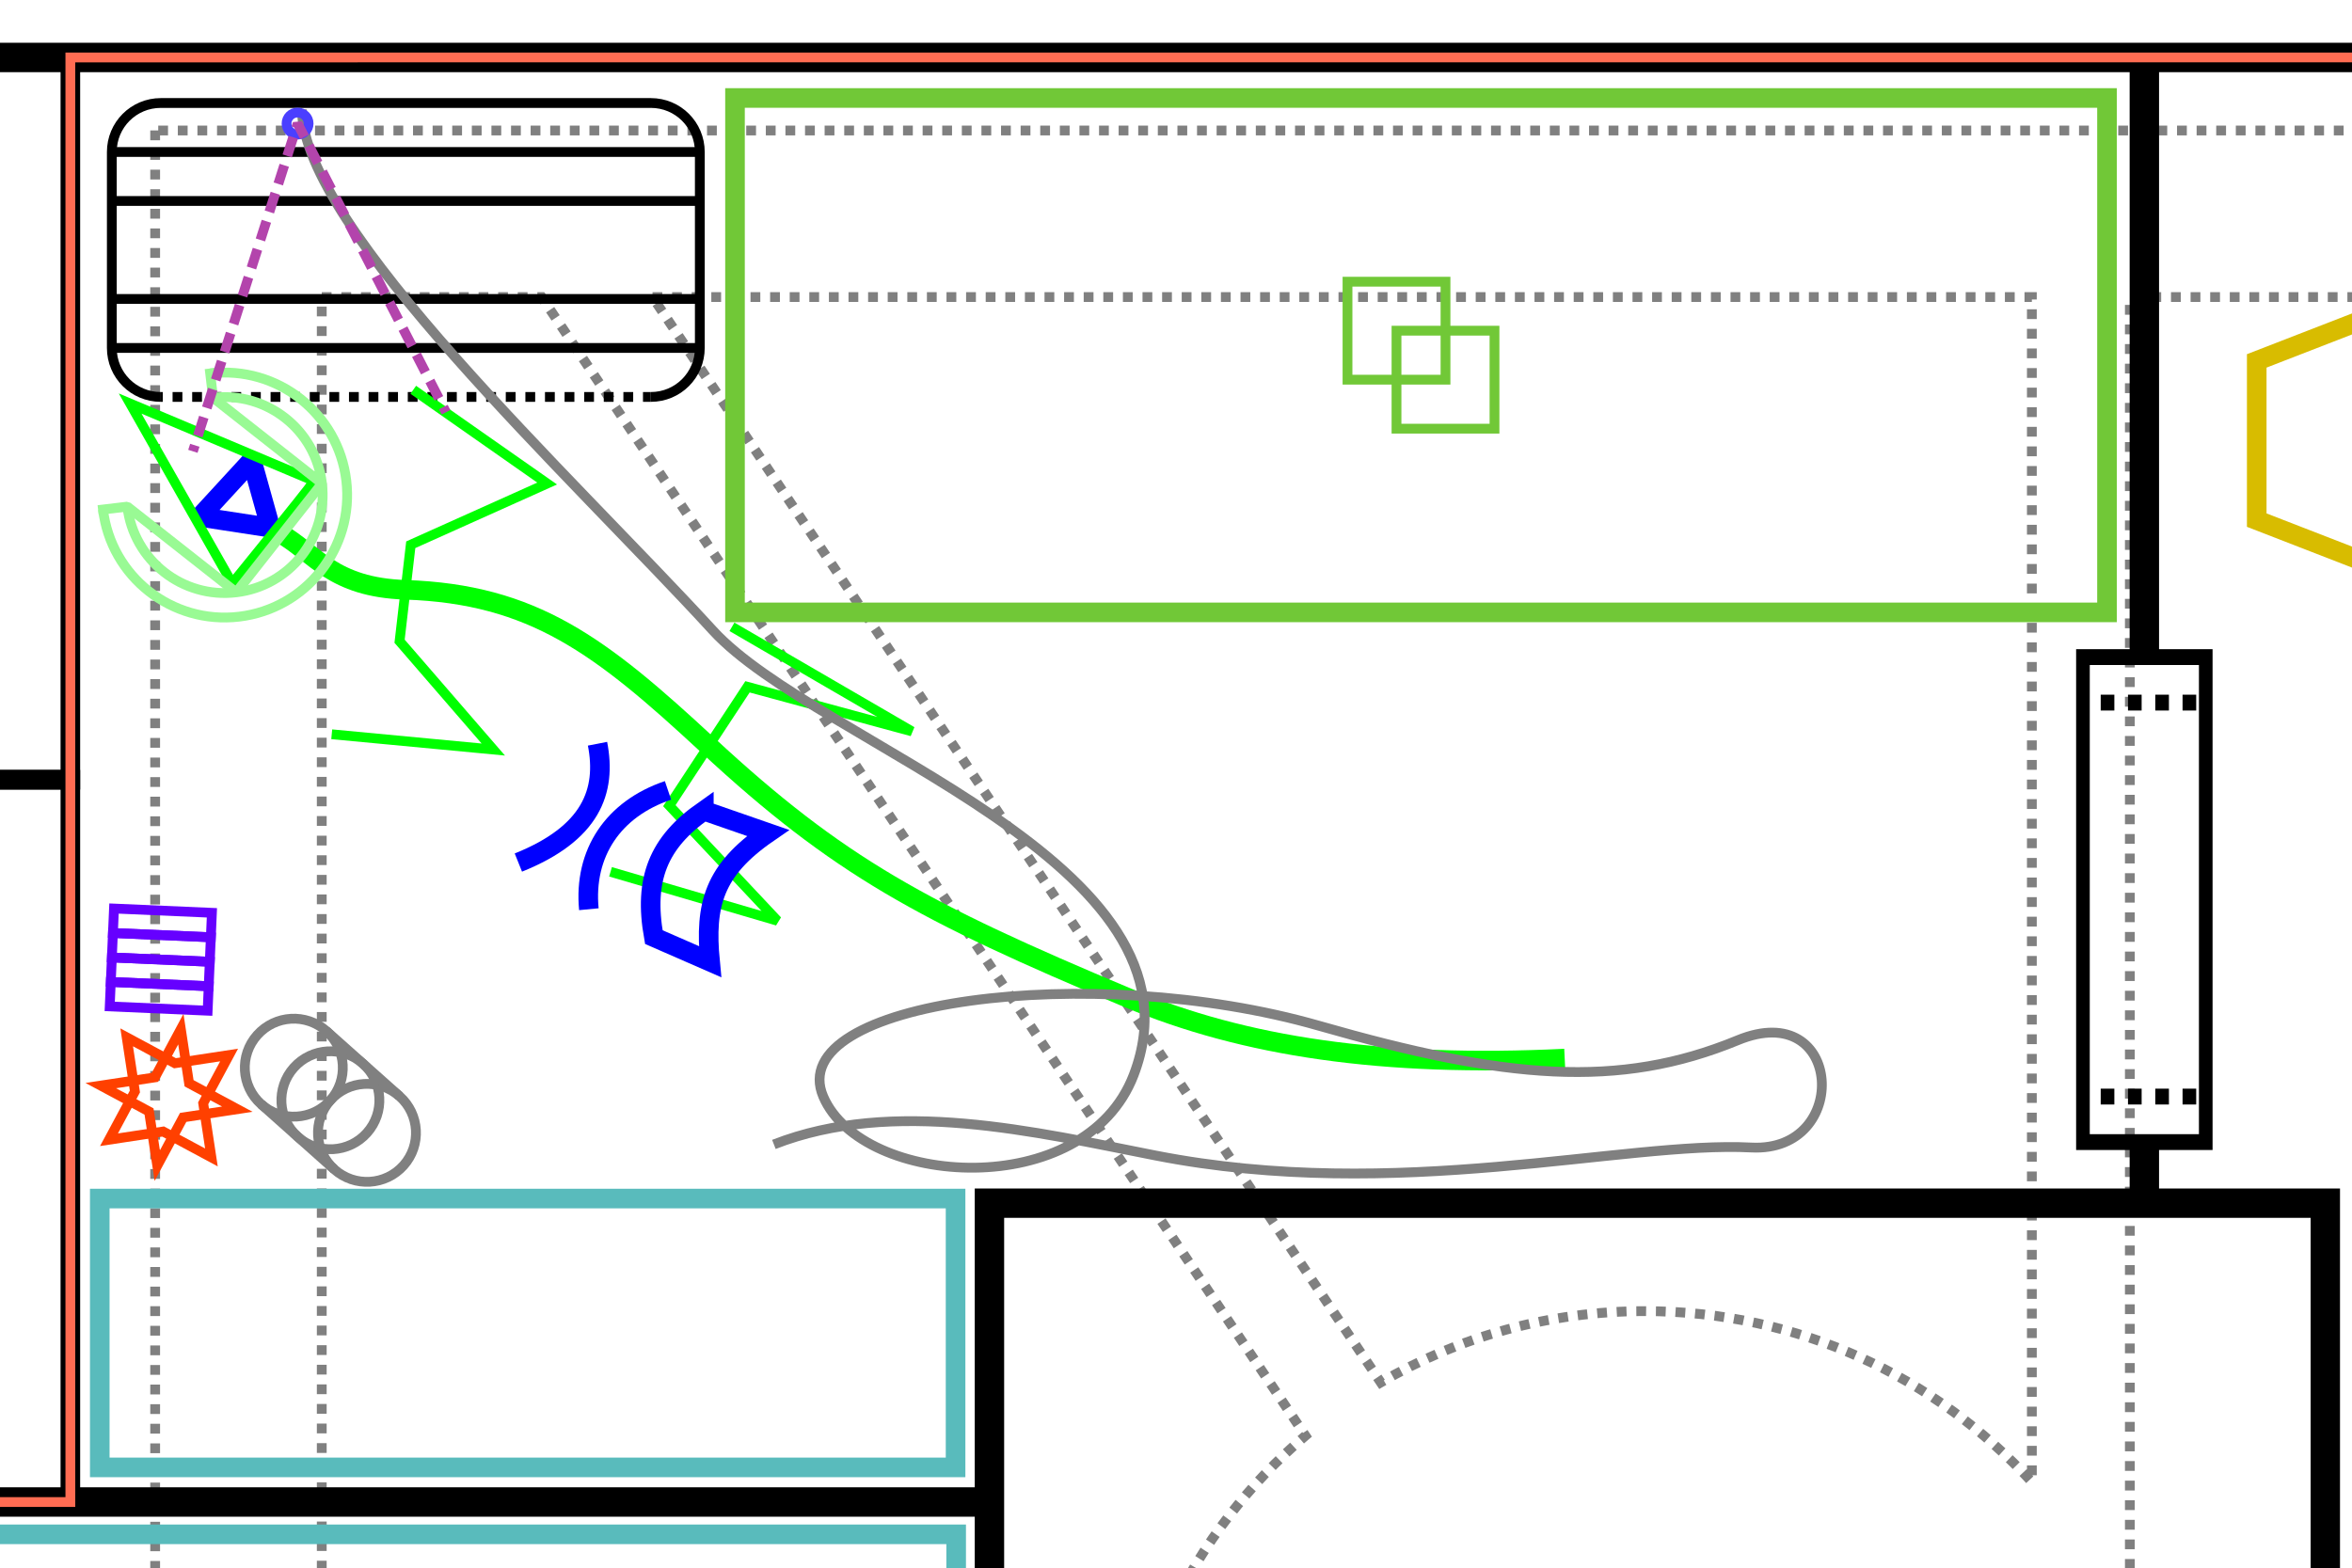
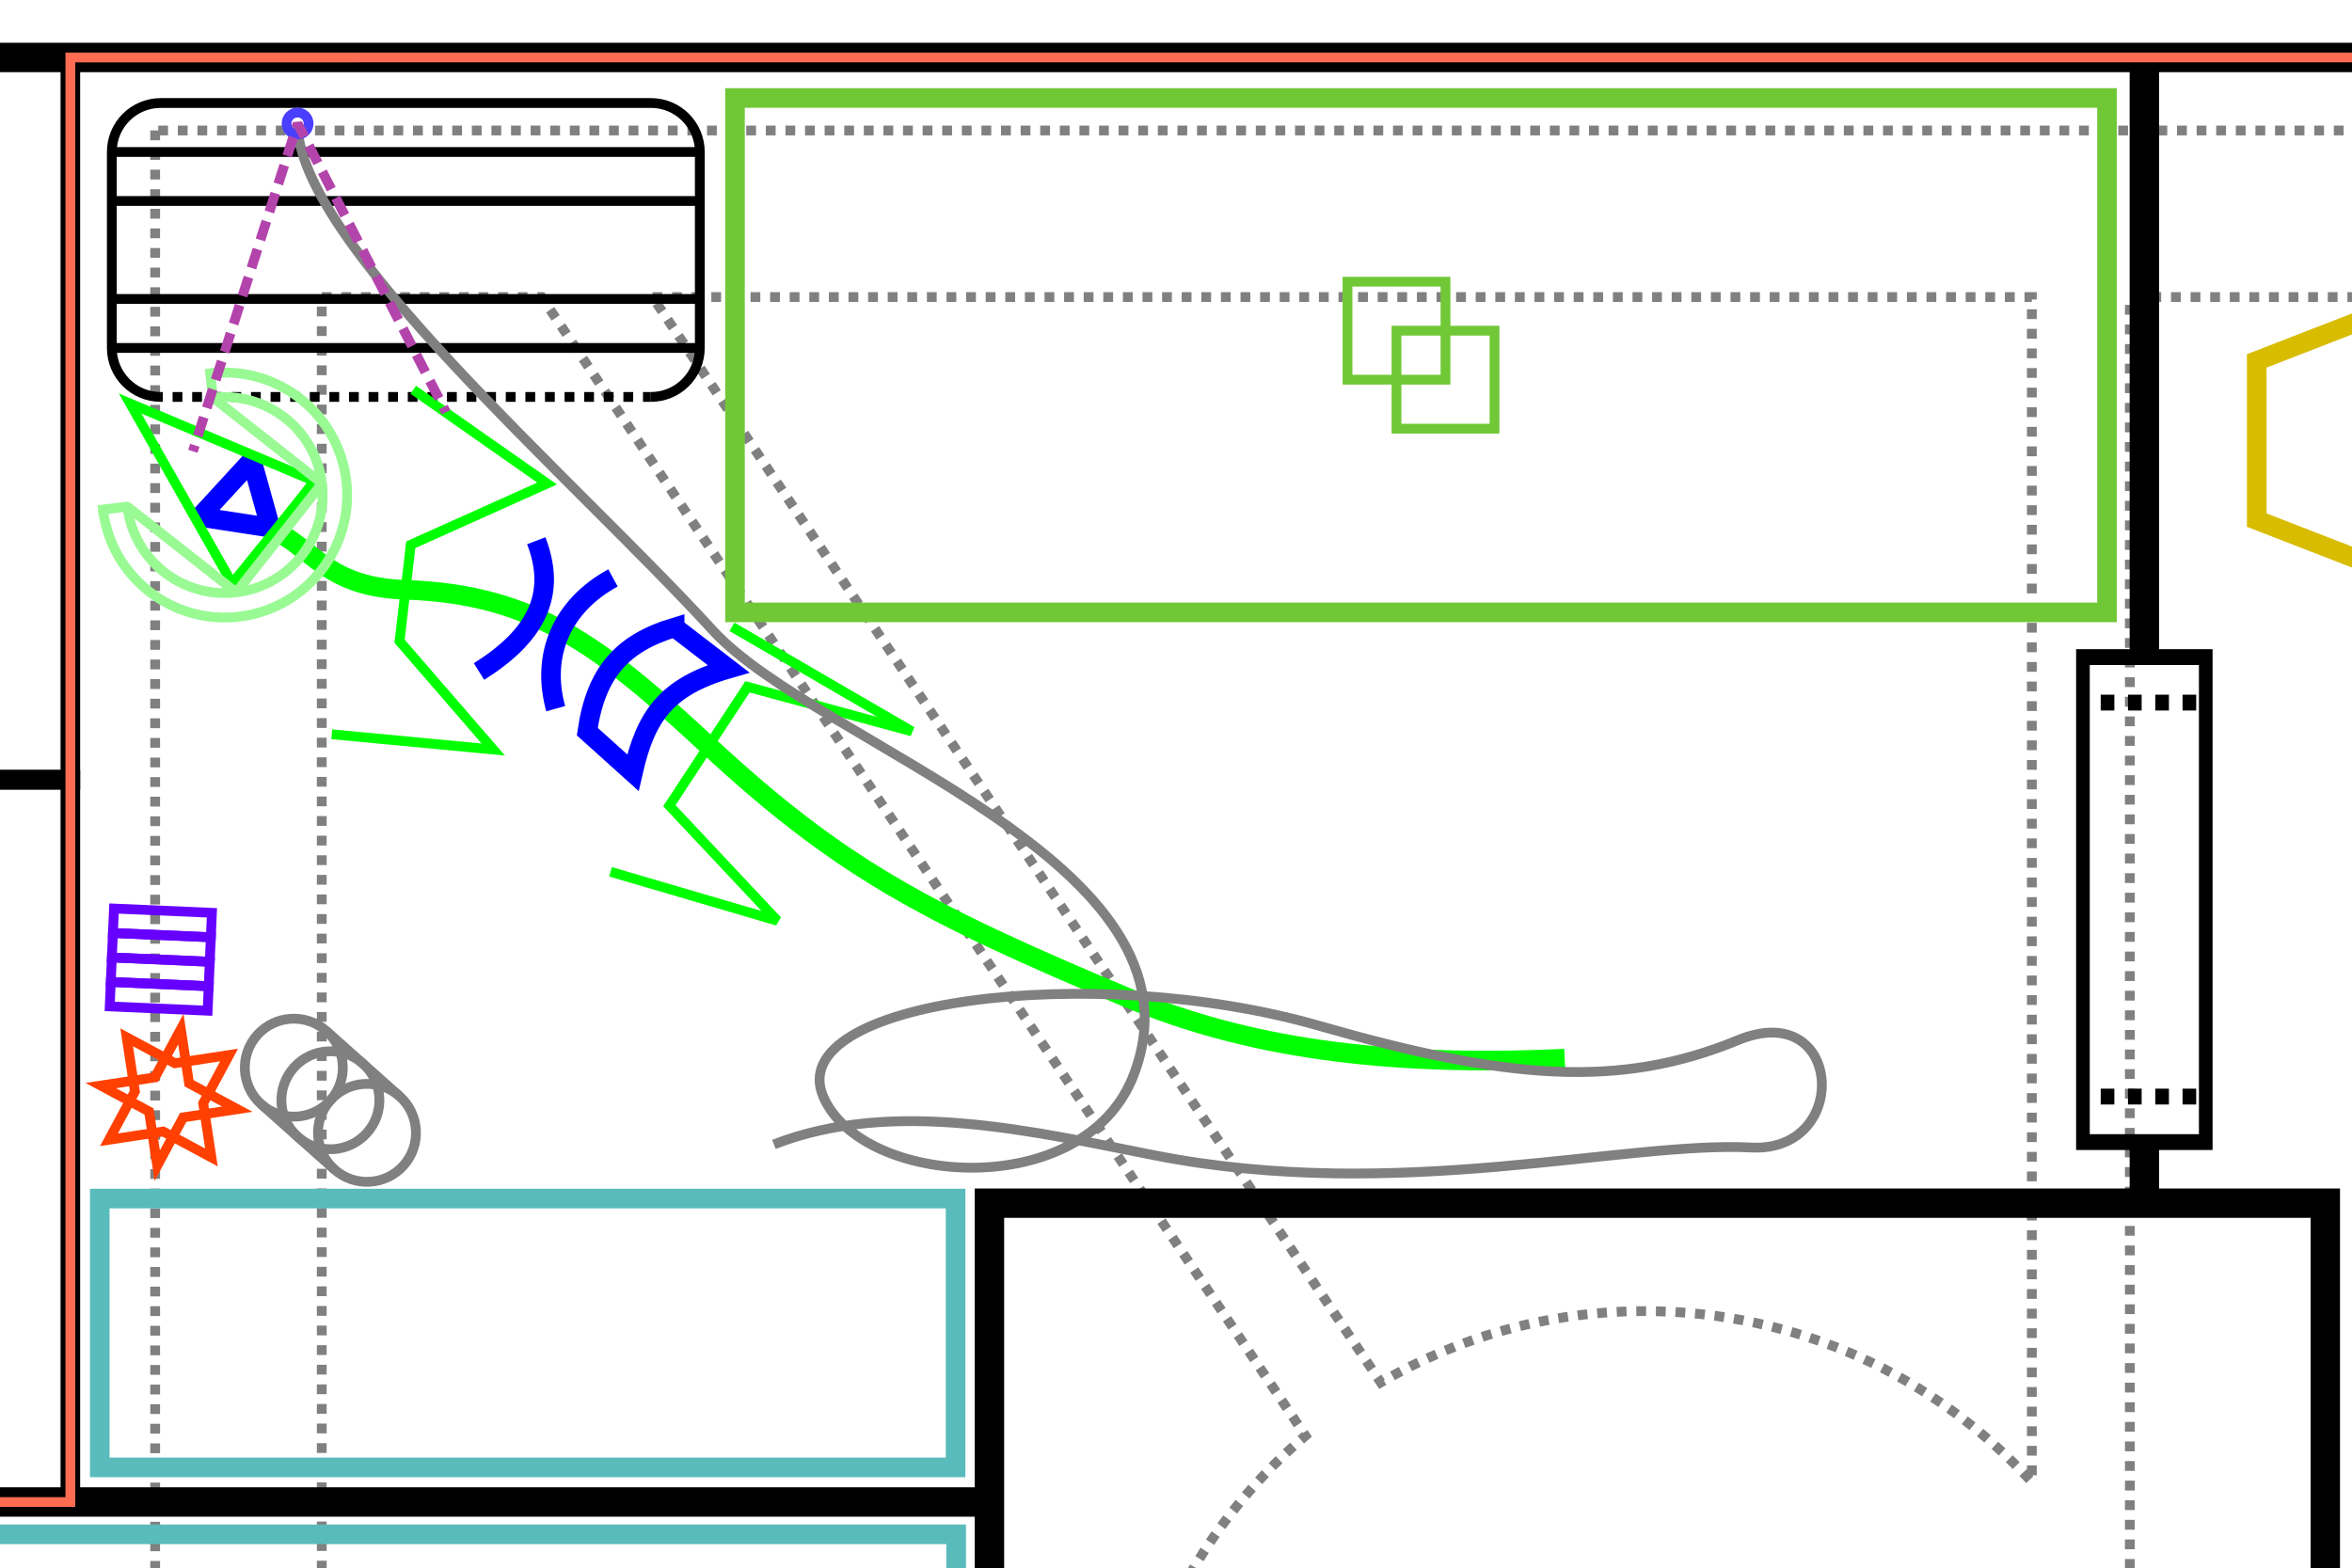
<svg xmlns="http://www.w3.org/2000/svg" width="480" height="320" id="svg2" version="1.1">
  <defs id="defs4" />
  <g id="layer1" transform="translate(0,0)">
    <rect style="color:#000000;fill:none;stroke:#000000;stroke-width:4;stroke-linecap:butt;stroke-linejoin:miter;stroke-miterlimit:4;stroke-opacity:1;stroke-dasharray:none;stroke-dashoffset:0;marker:none;visibility:visible;display:inline;overflow:visible;enable-background:accumulate" id="rect3879" width="147.432" height="147.432" x="-133.073" y="11.73" />
    <rect y="159.162" x="-133.073" height="147.432" width="147.432" id="rect3881" style="color:#000000;fill:none;stroke:#000000;stroke-width:4;stroke-linecap:butt;stroke-linejoin:miter;stroke-miterlimit:4;stroke-opacity:1;stroke-dasharray:none;stroke-dashoffset:0;marker:none;visibility:visible;display:inline;overflow:visible;enable-background:accumulate" />
    <path style="color:#000000;fill:none;stroke:#808080;stroke-width:2;stroke-linecap:butt;stroke-linejoin:miter;stroke-miterlimit:4;stroke-opacity:1;stroke-dasharray:2, 2;stroke-dashoffset:0;marker:none;visibility:visible;display:inline;overflow:visible;enable-background:accumulate" d="m 31.665,26.63 0,34 0,266.75 -141.938,0 0,52.312 141.938,0 0,171.844 c -4.555,4.375 -7.406,10.529 -7.406,17.344 0,6.818 2.847,12.968 7.406,17.344 l 1.344,1.188 c 4.156,3.43 9.503,5.5 15.312,5.5 5.809,0 11.126,-2.07 15.281,-5.5 l 2.063,-1.906 c 4.14,-4.319 6.687,-10.17 6.687,-16.625 0,-6.455 -2.547,-12.306 -6.687,-16.625 l 0,-77.625 231.937,0 c 11.826,4.502 24.657,7 38.063,7 13.406,0 26.237,-2.498 38.062,-7 l 40.938,0 0,30.156 -1.594,0 0,90.25 30.25,0 0,-90.25 -8.656,0 0,-30.156 285.844,0 0,76.719 c -4.168,4.323 -6.719,10.209 -6.719,16.688 0,13.276 10.751,24.031 24.031,24.031 13.281,0 24.031,-10.756 24.031,-24.031 0,-10.683 -6.951,-19.745 -16.594,-22.875 l 0,-82.531 -310.594,0 0,-47.438 c 5.134,-12.515 8,-26.198 8,-40.562 0,-14.365 -2.866,-28.047 -8,-40.562 l 0,-273.437 202.255,0 0,39.699 20.5,0 0,-55.355 82.995,0 0,125.062 -14.594,0 0,17 33.5,0 0,-17 -6.375,0 0,-143.406 -687.281,0 -34,0 z m 34,34 44.875,0 155.875,232.437 c -23.095,19.627 -37.75,48.88 -37.75,81.562 0,36.468 18.266,68.683 46.125,88 l -209.125,0 0,-402 z m 67.5,0 281.5,0 0,241.875 c -19.566,-21.421 -47.702,-34.875 -79,-34.875 -19.645,0 -38.052,5.323 -53.875,14.562 L 133.165,60.63 z m 281.5,386.125 0,15.875 -18.125,0 c 6.625,-4.593 12.704,-9.94 18.125,-15.875 z" id="rect3978-4" />
    <path style="color:#000000;fill:none;stroke:#d8bc00;stroke-width:4;stroke-linecap:butt;stroke-linejoin:miter;stroke-miterlimit:4;stroke-opacity:1;stroke-dasharray:none;stroke-dashoffset:0;marker:none;visibility:visible;display:inline;overflow:visible;enable-background:accumulate" d="m 460.558,106.168 41.875,16.25 83.75,0 41.875,-16.25 0,-32.5 -41.875,-16.25 -83.75,0 -41.875,16.25 0,32.5 z" id="path2952-7" />
    <path id="path3244" style="color:#000000;fill:none;stroke:#000000;stroke-width:6;stroke-linecap:butt;stroke-linejoin:miter;stroke-miterlimit:4;stroke-opacity:1;stroke-dasharray:none;stroke-dashoffset:0;marker:none;visibility:visible;display:inline;overflow:visible;enable-background:accumulate" d="m 893.806,11.727 -1026.882,0 0.003,587.804 902.547,0 0,-292.508 124.348,0 -0.015,-295.296 -5e-4,0 z m -1026.879,294.867 335,0 0,193.938 272.625,0 0,-254.939 -272.625,0 0,61.001" />
    <path style="fill:none;stroke:#000000;stroke-width:6;stroke-linecap:butt;stroke-linejoin:miter;stroke-miterlimit:4;stroke-opacity:1;stroke-dasharray:none" d="m 437.623,134.127 0,-122.398" id="path4171" />
    <path style="fill:none;stroke:#000000;stroke-width:6;stroke-linecap:butt;stroke-linejoin:miter;stroke-miterlimit:4;stroke-opacity:1;stroke-dasharray:none" d="m 437.623,233.127 0,12.466" id="path4173" />
    <g id="g4191" transform="translate(-1837.179,-131.3385)">
      <path style="color:#000000;fill:none;stroke:#000000;stroke-width:2;stroke-linecap:butt;stroke-linejoin:miter;stroke-miterlimit:4;stroke-dashoffset:0.4;stroke-opacity:1;marker:none;visibility:visible;display:inline;overflow:visible;enable-background:accumulate;stroke-dasharray:2,2" d="m 1970,212.362 -100,0" id="path5711" />
      <path style="color:#000000;fill:none;stroke:#000000;stroke-width:2;stroke-linecap:butt;stroke-linejoin:miter;stroke-miterlimit:4;stroke-dashoffset:0;stroke-opacity:1;marker:none;visibility:visible;display:inline;overflow:visible;enable-background:accumulate" d="m 1870,212.362 c -5.54,0 -10,-4.46 -10,-10 l 0,-40 c 0,-5.54 4.46,-10 10,-10 l 100,0 c 5.54,0 10,4.46 10,10 l 0,40 c 0,5.54 -4.46,10 -10,10" id="rect4185" />
      <path style="color:#000000;fill:none;stroke:#000000;stroke-width:2;stroke-linecap:butt;stroke-linejoin:miter;stroke-miterlimit:4;stroke-opacity:1;stroke-dashoffset:0;marker:none;visibility:visible;display:inline;overflow:visible;enable-background:accumulate" d="m 1980,202.362 -120,0 m 0,-40 120,0" id="rect4187" />
      <path style="color:#000000;fill:none;stroke:#000000;stroke-width:2;stroke-linecap:butt;stroke-linejoin:miter;stroke-miterlimit:4;stroke-opacity:1;stroke-dashoffset:0;marker:none;visibility:visible;display:inline;overflow:visible;enable-background:accumulate" d="m 1980,192.362 -120,0 m 0,-20 120,0" id="rect4189" />
    </g>
    <path style="fill:none;stroke:#ff6c52;stroke-width:2;stroke-linecap:butt;stroke-linejoin:miter;stroke-miterlimit:4;stroke-opacity:1;stroke-dasharray:none" d="m 893.806,11.728 -879.448,0.002 0,294.864 -147.432,0 0,292.937 902.547,0 0,-292.508 124.348,0 -0.015,-295.295 z" id="path2910-23" />
    <rect style="color:#000000;fill:none;stroke:#59bbbc;stroke-width:4;stroke-linecap:butt;stroke-linejoin:miter;stroke-miterlimit:4;stroke-opacity:1;stroke-dasharray:none;stroke-dashoffset:0;marker:none;visibility:visible;display:inline;overflow:visible;enable-background:accumulate" id="rect3460" width="174.655" height="54.875" x="20.36" y="244.651" />
    <g id="g3590" transform="matrix(0.746538,0.6653427,-0.6653427,0.746538,66.77328,90.05305)">
      <path transform="translate(-145,0)" d="m 235,100 c 0,5.523 -4.477,10 -10,10 -5.523,0 -10,-4.477 -10,-10 0,-5.523 4.477,-10 10,-10 5.523,0 10,4.477 10,10 z" id="path3542" style="color:#000000;fill:none;stroke:#808080;stroke-width:2;stroke-linecap:butt;stroke-linejoin:miter;stroke-miterlimit:4;stroke-opacity:1;stroke-dasharray:none;stroke-dashoffset:0;marker:none;visibility:visible;display:inline;overflow:visible;enable-background:accumulate" />
      <path transform="translate(-145,0)" d="m 245,100 c 0,5.523 -4.477,10 -10,10 -5.523,0 -10,-4.477 -10,-10 0,-5.523 4.477,-10 10,-10 5.523,0 10,4.477 10,10 z" id="path3546" style="color:#000000;fill:none;stroke:#808080;stroke-width:2;stroke-linecap:butt;stroke-linejoin:miter;stroke-miterlimit:4;stroke-opacity:1;stroke-dasharray:none;stroke-dashoffset:0;marker:none;visibility:visible;display:inline;overflow:visible;enable-background:accumulate" />
      <path transform="translate(-145,0)" d="m 255,100 c 0,5.523 -4.477,10 -10,10 -5.523,0 -10,-4.477 -10,-10 0,-5.523 4.477,-10 10,-10 5.523,0 10,4.477 10,10 z" id="path3550" style="color:#000000;fill:none;stroke:#808080;stroke-width:2;stroke-linecap:butt;stroke-linejoin:miter;stroke-miterlimit:4;stroke-opacity:1;stroke-dasharray:none;stroke-dashoffset:0;marker:none;visibility:visible;display:inline;overflow:visible;enable-background:accumulate" />
      <path id="path3552" d="m 80,90 20,0" style="color:#000000;fill:none;stroke:#808080;stroke-width:2;stroke-linecap:butt;stroke-linejoin:miter;stroke-miterlimit:4;stroke-opacity:1;stroke-dasharray:none;stroke-dashoffset:0;marker:none;visibility:visible;display:inline;overflow:visible;enable-background:accumulate" />
      <path id="path3554" d="m 100,110 -20,0" style="color:#000000;fill:none;stroke:#808080;stroke-width:2;stroke-linecap:butt;stroke-linejoin:miter;stroke-miterlimit:4;stroke-opacity:1;stroke-dasharray:none;stroke-dashoffset:0;marker:none;visibility:visible;display:inline;overflow:visible;enable-background:accumulate" />
    </g>
    <g id="g3656" style="fill:none;stroke:#ff4000;stroke-width:2;stroke-miterlimit:4;stroke-opacity:1;stroke-dasharray:none" transform="matrix(0.5764751,0.8171147,-0.8171147,0.5764751,-29.83772,-5.968821)">
      <path id="path3650" d="m 225,65 -5,10 -10,5 10,5 5,10 5,-10 10,-5 -10,-5 -5,-10 z" style="fill:none;stroke:#ff4000;stroke-width:2;stroke-linecap:butt;stroke-linejoin:miter;stroke-miterlimit:4;stroke-opacity:1;stroke-dasharray:none" />
      <path id="path3652" d="m 215,70 10,5 10,-5 -5,10 5,10 -10,-5 -10,5 5,-10 -5,-10 z" style="fill:none;stroke:#ff4000;stroke-width:2;stroke-linecap:butt;stroke-linejoin:miter;stroke-miterlimit:4;stroke-opacity:1;stroke-dasharray:none" />
    </g>
    <rect style="color:#000000;fill:none;stroke:#71c837;stroke-width:4;stroke-linecap:butt;stroke-linejoin:miter;stroke-miterlimit:4;stroke-opacity:1;stroke-dasharray:none;stroke-dashoffset:0;marker:none;visibility:visible;display:inline;overflow:visible;enable-background:accumulate" id="rect4521" width="280" height="105" x="150" y="20" />
    <g id="g4527" transform="translate(5,-7.5)" style="stroke:#71c837;stroke-width:2;stroke-miterlimit:4;stroke-dasharray:none">
      <rect y="65" x="270" height="20" width="20" id="rect4523" style="color:#000000;fill:none;stroke:#71c837;stroke-width:2;stroke-linecap:butt;stroke-linejoin:miter;stroke-miterlimit:4;stroke-opacity:1;stroke-dasharray:none;stroke-dashoffset:0;marker:none;visibility:visible;display:inline;overflow:visible;enable-background:accumulate" />
      <rect y="75" x="280" height="20" width="20" id="rect4525" style="color:#000000;fill:none;stroke:#71c837;stroke-width:2;stroke-linecap:butt;stroke-linejoin:miter;stroke-miterlimit:4;stroke-opacity:1;stroke-dasharray:none;stroke-dashoffset:0;marker:none;visibility:visible;display:inline;overflow:visible;enable-background:accumulate" />
    </g>
    <path style="color:#000000;fill:none;stroke:#59bbbc;stroke-width:4;stroke-linecap:butt;stroke-linejoin:miter;stroke-miterlimit:4;stroke-opacity:1;stroke-dasharray:none;stroke-dashoffset:0;marker:none;visibility:visible;display:inline;overflow:visible;enable-background:accumulate" d="m 127.486,491.479 0,-132 -253.913,0 0,-46.29 321.562,0 0,178.29 -67.649,0 z" id="rect2941" />
    <g id="g4650" style="stroke:#6600ff;stroke-width:1" transform="matrix(0.9990495,0.04358975,-0.04358975,0.9990495,-93.76931,0.1746442)">
      <rect y="180" x="125" height="5" width="20" id="rect4631" style="color:#000000;fill:none;stroke:#6600ff;stroke-width:2;stroke-linecap:butt;stroke-linejoin:miter;stroke-miterlimit:4;stroke-opacity:1;stroke-dasharray:none;stroke-dashoffset:0;marker:none;visibility:visible;display:inline;overflow:visible;enable-background:accumulate" />
      <rect y="185" x="125" height="5" width="20" id="rect4633" style="color:#000000;fill:none;stroke:#6600ff;stroke-width:2;stroke-linecap:butt;stroke-linejoin:miter;stroke-miterlimit:4;stroke-opacity:1;stroke-dasharray:none;stroke-dashoffset:0;marker:none;visibility:visible;display:inline;overflow:visible;enable-background:accumulate" />
      <rect y="190" x="125" height="5" width="20" id="rect4635" style="color:#000000;fill:none;stroke:#6600ff;stroke-width:2;stroke-linecap:butt;stroke-linejoin:miter;stroke-miterlimit:4;stroke-opacity:1;stroke-dasharray:none;stroke-dashoffset:0;marker:none;visibility:visible;display:inline;overflow:visible;enable-background:accumulate" />
      <rect y="195" x="125" height="5" width="20" id="rect4637" style="color:#000000;fill:none;stroke:#6600ff;stroke-width:2;stroke-linecap:butt;stroke-linejoin:miter;stroke-miterlimit:4;stroke-opacity:1;stroke-dasharray:none;stroke-dashoffset:0;marker:none;visibility:visible;display:inline;overflow:visible;enable-background:accumulate" />
    </g>
    <path style="fill:none;stroke:#00ff00;stroke-width:4;stroke-linecap:butt;stroke-linejoin:miter;stroke-miterlimit:4;stroke-opacity:1;stroke-dasharray:none;marker-start:none;marker-mid:none;marker-end:none" d="m 57.223,108.901 c 7.123,4.112 10.641,10.992 25.503,11.49 26.124,0.876 39.826,11.402 61.692,31.688 26.686,24.758 43.937,34.071 85.675,51.576 23.845,10 52.127,14.233 89.235,12.424" id="path2826-1" />
    <g id="g4105-1" transform="matrix(1,0,0,1.161285,-1087.908,-490.0486)">
      <rect y="537.487" x="1513" height="85.25" width="25.062" id="rect4095-5" style="color:#000000;fill:none;stroke:#000000;stroke-width:2.784;stroke-linecap:butt;stroke-linejoin:miter;stroke-miterlimit:4;stroke-opacity:1;stroke-dasharray:none;stroke-dashoffset:0;marker:none;visibility:visible;display:inline;overflow:visible;enable-background:accumulate" />
      <path id="path4103-2" d="m 1538.062,614.737 -25.062,0" style="color:#000000;fill:none;stroke:#000000;stroke-width:2.784;stroke-linecap:butt;stroke-linejoin:miter;stroke-miterlimit:4;stroke-opacity:1;stroke-dasharray:2.784, 2.784;stroke-dashoffset:3.619;marker:none;visibility:visible;display:inline;overflow:visible;enable-background:accumulate" />
      <path id="rect4098-7" d="m 1538.062,545.487 -25.062,0" style="color:#000000;fill:none;stroke:#000000;stroke-width:2.784;stroke-linecap:butt;stroke-linejoin:miter;stroke-miterlimit:4;stroke-opacity:1;stroke-dasharray:2.784, 2.784;stroke-dashoffset:3.619;marker:none;visibility:visible;display:inline;overflow:visible;enable-background:accumulate" />
    </g>
-     <path id="rect10452-1-7-7" d="m 121.942,151.813 c 1.889,9.713 -1.297,18.289 -16.152,24.254" style="fill:none;stroke:#0000ff;stroke-width:4;stroke-linecap:butt;stroke-linejoin:miter;stroke-miterlimit:4;stroke-opacity:1;stroke-dasharray:none" />
+     <path id="rect10452-1-7-7" d="m 109.441,110.373 c 3.549,9.236 1.902,18.236 -11.689,26.693" style="fill:none;stroke:#0000ff;stroke-width:4;stroke-linecap:butt;stroke-linejoin:miter;stroke-miterlimit:4;stroke-opacity:1;stroke-dasharray:none" />
    <path id="path10436-7" style="fill:none;stroke:#00ff00;stroke-width:2;stroke-linecap:butt;stroke-linejoin:miter;stroke-miterlimit:2;stroke-opacity:1;stroke-dasharray:none" d="m 149.38,127.948 36.736,21.347 c 0,0 -33.565,-9.101 -33.565,-9.101 0,0 -15.948,24.264 -15.948,24.264 0,0 22.059,23.49 22.059,23.49 0,0 -34.066,-9.991 -34.066,-9.991" />
-     <path id="rect10452-1-4-4-1" d="m 136.328,161.338 c -11.177,3.769 -17.239,12.804 -16.152,24.254" style="fill:none;stroke:#0000ff;stroke-width:4;stroke-linecap:butt;stroke-linejoin:miter;stroke-miterlimit:4;stroke-opacity:1;stroke-dasharray:none" />
+     <path id="rect10452-1-4-4-1" d="m 125.097,117.961 c -10.352,5.655 -14.75,15.606 -11.689,26.693" style="fill:none;stroke:#0000ff;stroke-width:4;stroke-linecap:butt;stroke-linejoin:miter;stroke-miterlimit:4;stroke-opacity:1;stroke-dasharray:none" />
    <path id="path10402-6-4" style="fill:none;stroke:#00ff00;stroke-width:2px;stroke-linecap:butt;stroke-linejoin:miter;stroke-opacity:1" d="m 67.701,149.881 32.974,3.115 -19.129,-22.108 2.282,-19.693 c 0,0 27.836,-12.494 27.836,-12.494 L 84.342,79.563" />
-     <path id="rect10452-1-8-0-1" style="fill:none;stroke:#0000ff;stroke-width:4;stroke-linecap:butt;stroke-linejoin:miter;stroke-miterlimit:4;stroke-opacity:1;stroke-dasharray:none" d="m 143.641,165.472 13.088,4.544 c -11.024,7.595 -12.956,14.599 -11.821,26.283 l -11.473,-5.015 c -2.127,-11.882 0.959,-19.314 10.206,-25.813 z" />
-     <path style="color:#000000;fill:none;stroke:#808080;stroke-width:2;stroke-linecap:butt;stroke-linejoin:miter;stroke-miterlimit:4;stroke-opacity:1;stroke-dasharray:none;stroke-dashoffset:0;marker:none;visibility:visible;display:inline;overflow:visible;enable-background:accumulate" d="m 157.937,233.603 c 24.395,-9.546 53.315,-2.555 77.883,2.261 49.456,9.694 95.622,-2.99 121.579,-1.631 20.491,1.072 18.743,-30.761 -2.752,-21.899 -24.36,10.044 -47.416,7.969 -85.492,-2.961 -46.456,-13.336 -109.561,-5.072 -101.13,14.492 7.975,18.508 53.367,21.611 63.345,-4.45 16.628,-43.426 -64.495,-67.345 -85.886,-90.727 C 116.773,97.338 61.623,46.416 61.623,22.322" id="path3505" />
+     <path id="rect10452-1-8-0-1" style="fill:none;stroke:#0000ff;stroke-width:4;stroke-linecap:butt;stroke-linejoin:miter;stroke-miterlimit:4;stroke-opacity:1;stroke-dasharray:none" d="m 137.682,128.063 10.987,8.44 c -12.857,3.73 -16.899,9.767 -19.508,21.213 l -9.306,-8.378 c 1.729,-11.947 7.001,-18.025 17.827,-21.276 z" />
+     <path style="color:#000000;fill:none;stroke:#808080;stroke-width:2;stroke-linecap:butt;stroke-linejoin:miter;stroke-miterlimit:4;stroke-opacity:1;stroke-dasharray:none;stroke-dashoffset:0;marker:none;visibility:visible;display:inline;overflow:visible;enable-background:accumulate" d="m 157.937,233.603 c 24.395,-9.546 53.315,-2.555 77.883,2.261 49.456,9.694 95.622,-2.99 121.579,-1.631 20.491,1.072 18.743,-30.761 -2.752,-21.899 -24.36,10.044 -47.416,7.969 -85.492,-2.961 -46.456,-13.336 -109.561,-5.072 -101.13,14.492 7.975,18.508 53.367,21.611 63.345,-4.45 16.628,-43.426 -64.495,-67.345 -85.886,-90.727 C 116.773,97.338 60.731,49.315 60.731,25.221" id="path3505" />
    <g id="g5323" transform="matrix(0.3560351,0.9344726,-0.9344726,0.3560351,167.7135,-81.54768)">
      <g transform="matrix(-0.56125,-0.8276463,0.8276463,-0.56125,125.2177,440.9557)" id="g3111">
        <g transform="matrix(0.9650323,-0.2621309,0.2621309,0.9650323,-40.94446,62.98231)" id="g3115">
          <path id="rect10452-0" d="m 233.763,152.879 c 0,0 -14.418,-6.058 -14.418,-6.058 l 2.794,14.308 11.624,-8.25 z" style="fill:none;stroke:#0000ff;stroke-width:4;stroke-linecap:butt;stroke-linejoin:bevel;stroke-miterlimit:4;stroke-opacity:1;stroke-dasharray:none" />
          <path d="m 234.128,166.3 c 0,0 2.152,-40.707 2.152,-40.707 l -27.49,32.047 c 0,0 22.255,7.795 25.339,8.66 z" style="fill:none;stroke:#00ff00;stroke-width:2;stroke-linecap:butt;stroke-linejoin:miter;stroke-miterlimit:4;stroke-opacity:1;stroke-dasharray:none" id="path10399-9" />
        </g>
      </g>
      <g style="stroke:#99fa94;stroke-width:1;stroke-opacity:1" transform="matrix(-0.9699799,-0.243185,0.243185,-0.9699799,885.6439,423.0136)" id="g4254">
        <path style="color:#000000;fill:none;stroke:#99fa94;stroke-width:2;stroke-linecap:butt;stroke-linejoin:miter;stroke-miterlimit:4;stroke-opacity:1;stroke-dasharray:none;stroke-dashoffset:0;marker:none;visibility:visible;display:inline;overflow:visible;enable-background:accumulate" id="path4219" d="m 790,27.362 c 0,11.046 -8.954,20 -20,20 -11.046,0 -20,-8.954 -20,-20 0,-11.046 8.954,-20 20,-20 0,0 0,0 0,0" transform="translate(25,25)" />
        <path transform="matrix(1.25,0,0,1.25,-167.5,18.15945)" d="m 790,27.362 c 0,11.046 -8.954,20 -20,20 -11.046,0 -20,-8.954 -20,-20 0,-11.046 8.954,-20 20,-20 0,0 0,0 0,0" id="path4242" style="color:#000000;fill:none;stroke:#99fa94;stroke-width:1.6;stroke-linecap:butt;stroke-linejoin:miter;stroke-miterlimit:4;stroke-opacity:1;stroke-dasharray:none;stroke-dashoffset:0;marker:none;visibility:visible;display:inline;overflow:visible;enable-background:accumulate" />
        <path style="color:#000000;fill:none;stroke:#99fa94;stroke-width:2;stroke-linecap:square;stroke-linejoin:bevel;stroke-miterlimit:4;stroke-opacity:1;stroke-dasharray:none;stroke-dashoffset:0;marker:none;visibility:visible;display:inline;overflow:visible;enable-background:accumulate" d="m 820,52.362 -5,0 -20,20 -20,-20 20,-20 0,-5" id="path4244" />
      </g>
    </g>
    <path style="color:#000000;fill:none;stroke:#4a3fff;stroke-width:2;stroke-linecap:butt;stroke-linejoin:miter;stroke-miterlimit:4;stroke-opacity:1;stroke-dasharray:none;stroke-dashoffset:0;marker:none;visibility:visible;display:inline;overflow:visible;enable-background:accumulate" id="path6223" d="m 69,48.75 a 2.25,2.25 0 1 1 -4.5,0 2.25,2.25 0 1 1 4.5,0 z" transform="translate(-6.018997,-23.52903)" />
    <path id="path4154-1-7" style="fill:none;stroke:#b344ac;stroke-width:2;stroke-linecap:butt;stroke-linejoin:bevel;stroke-miterlimit:4;stroke-opacity:1;stroke-dasharray:4,2;stroke-dashoffset:2.8" d="M 91.02,84.154 60.731,25.221 39.365,92.128" />
  </g>
</svg>
